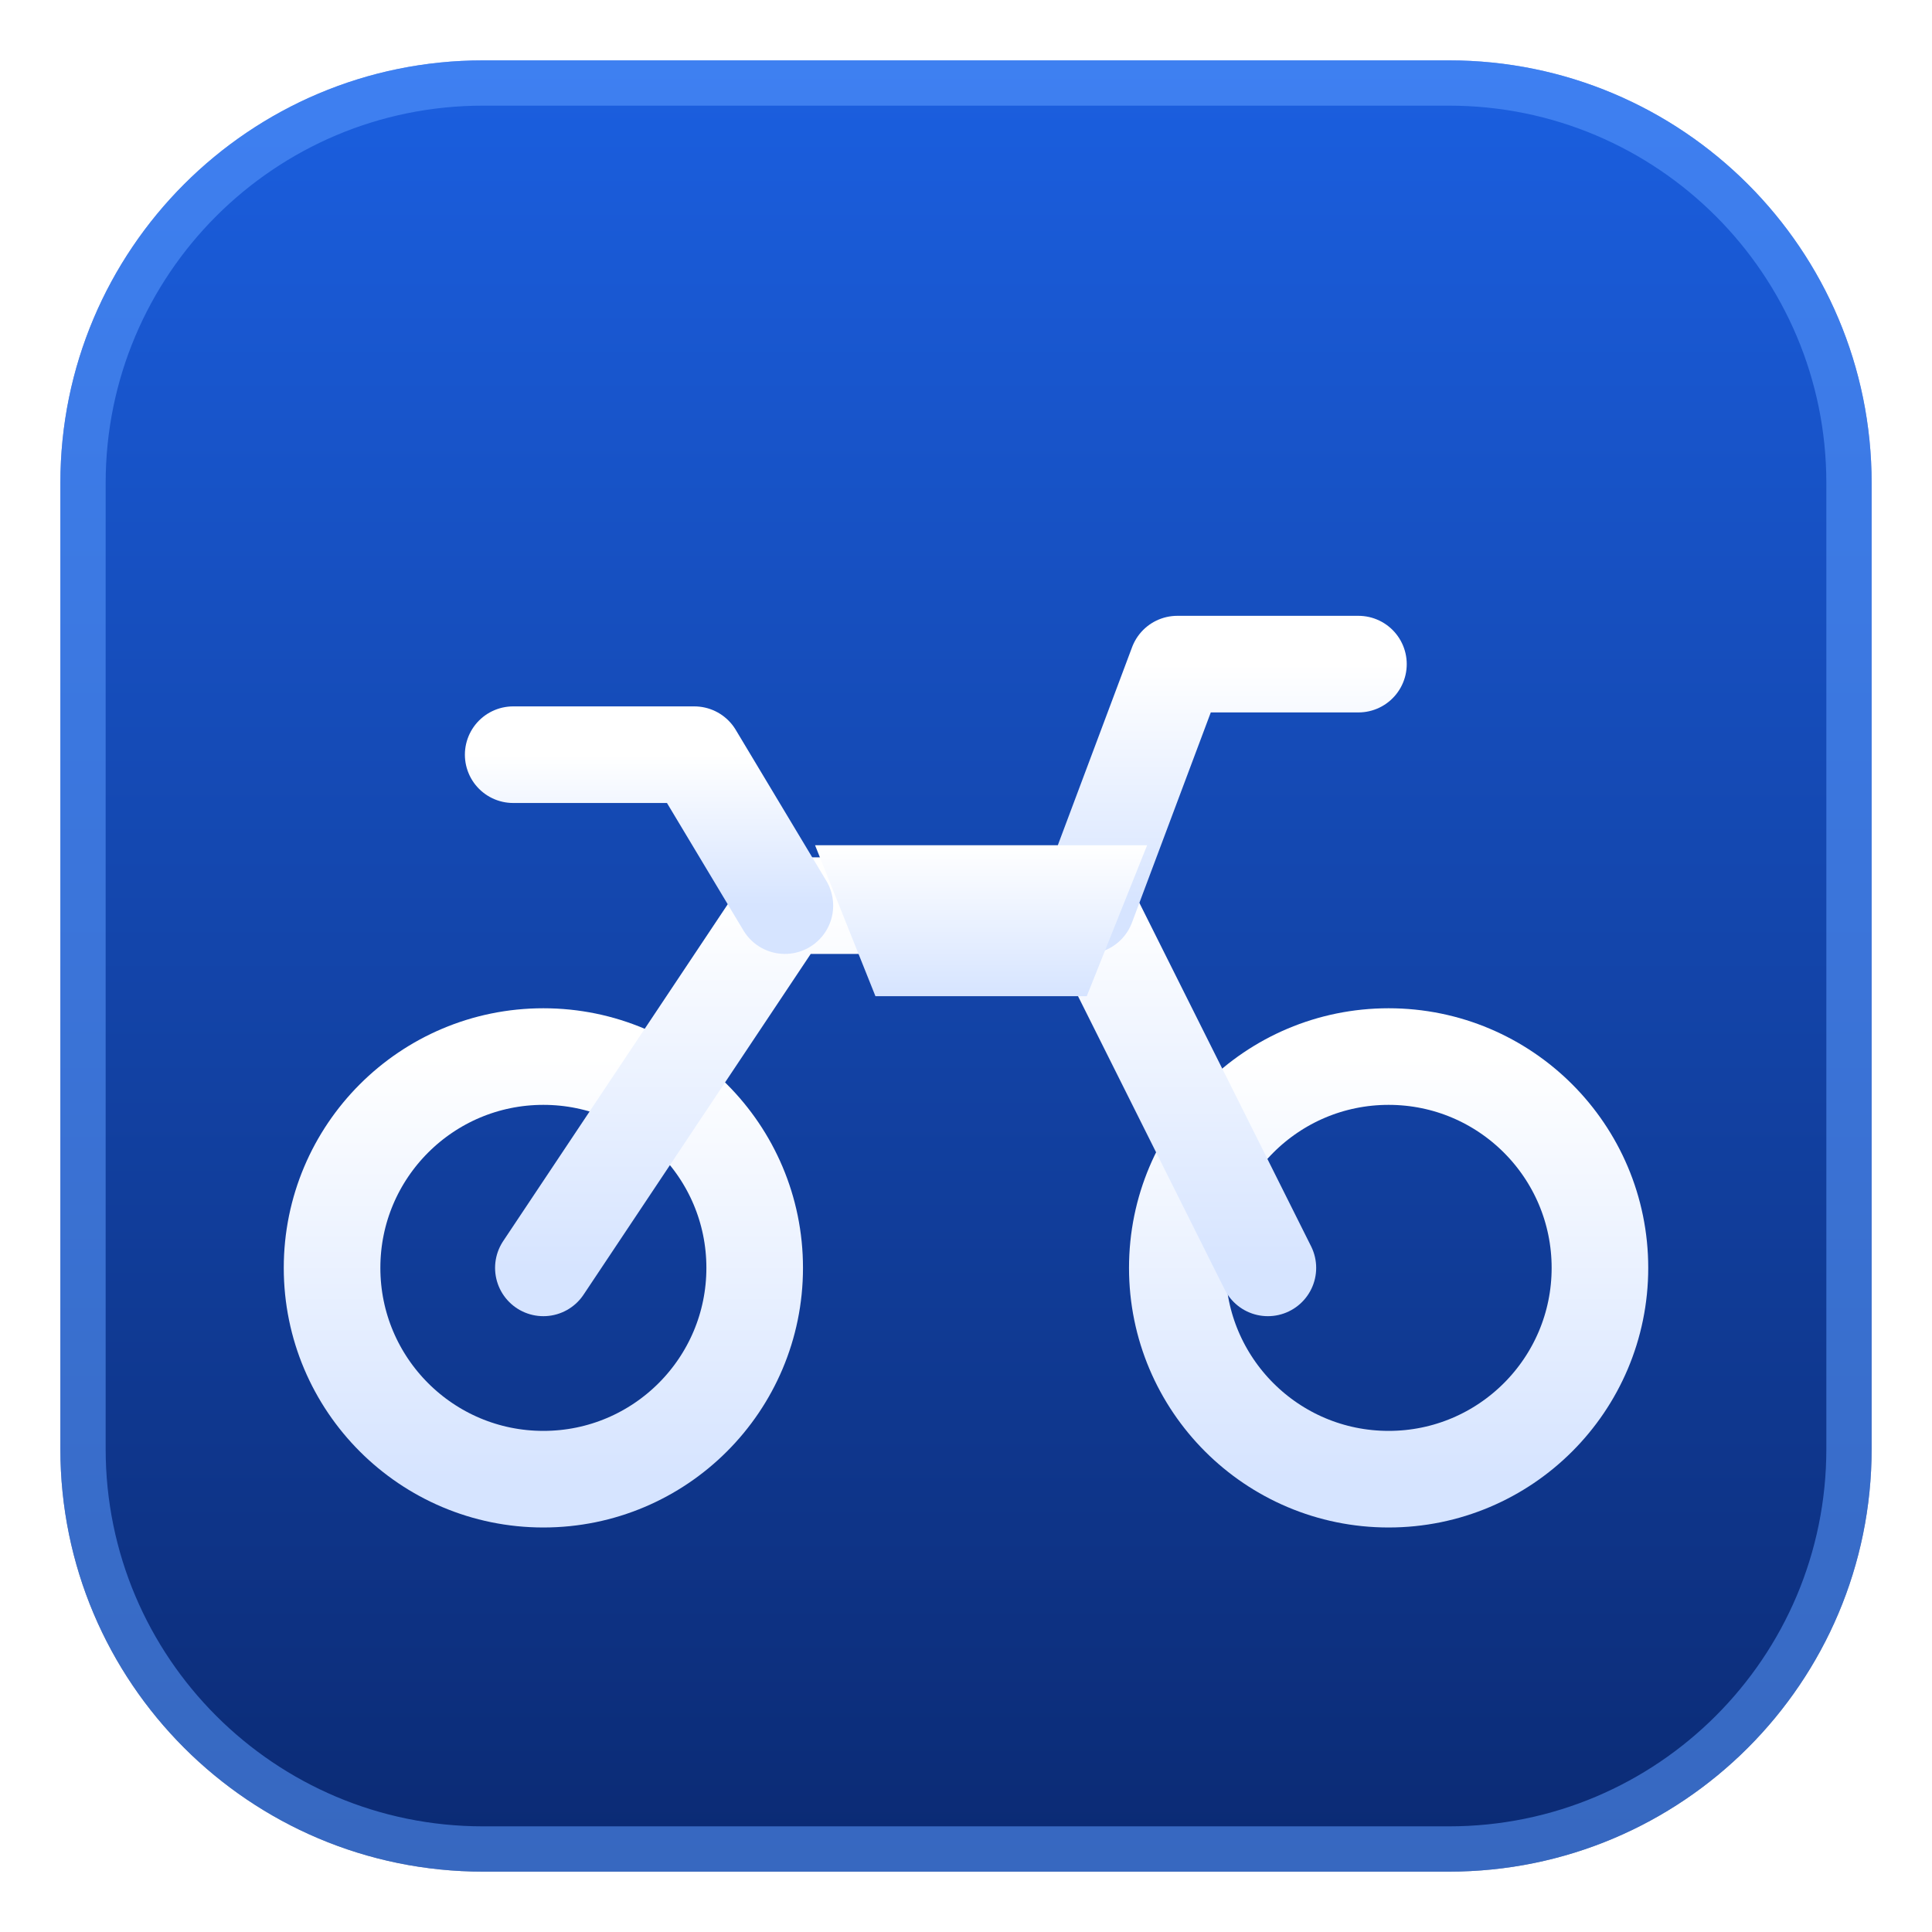
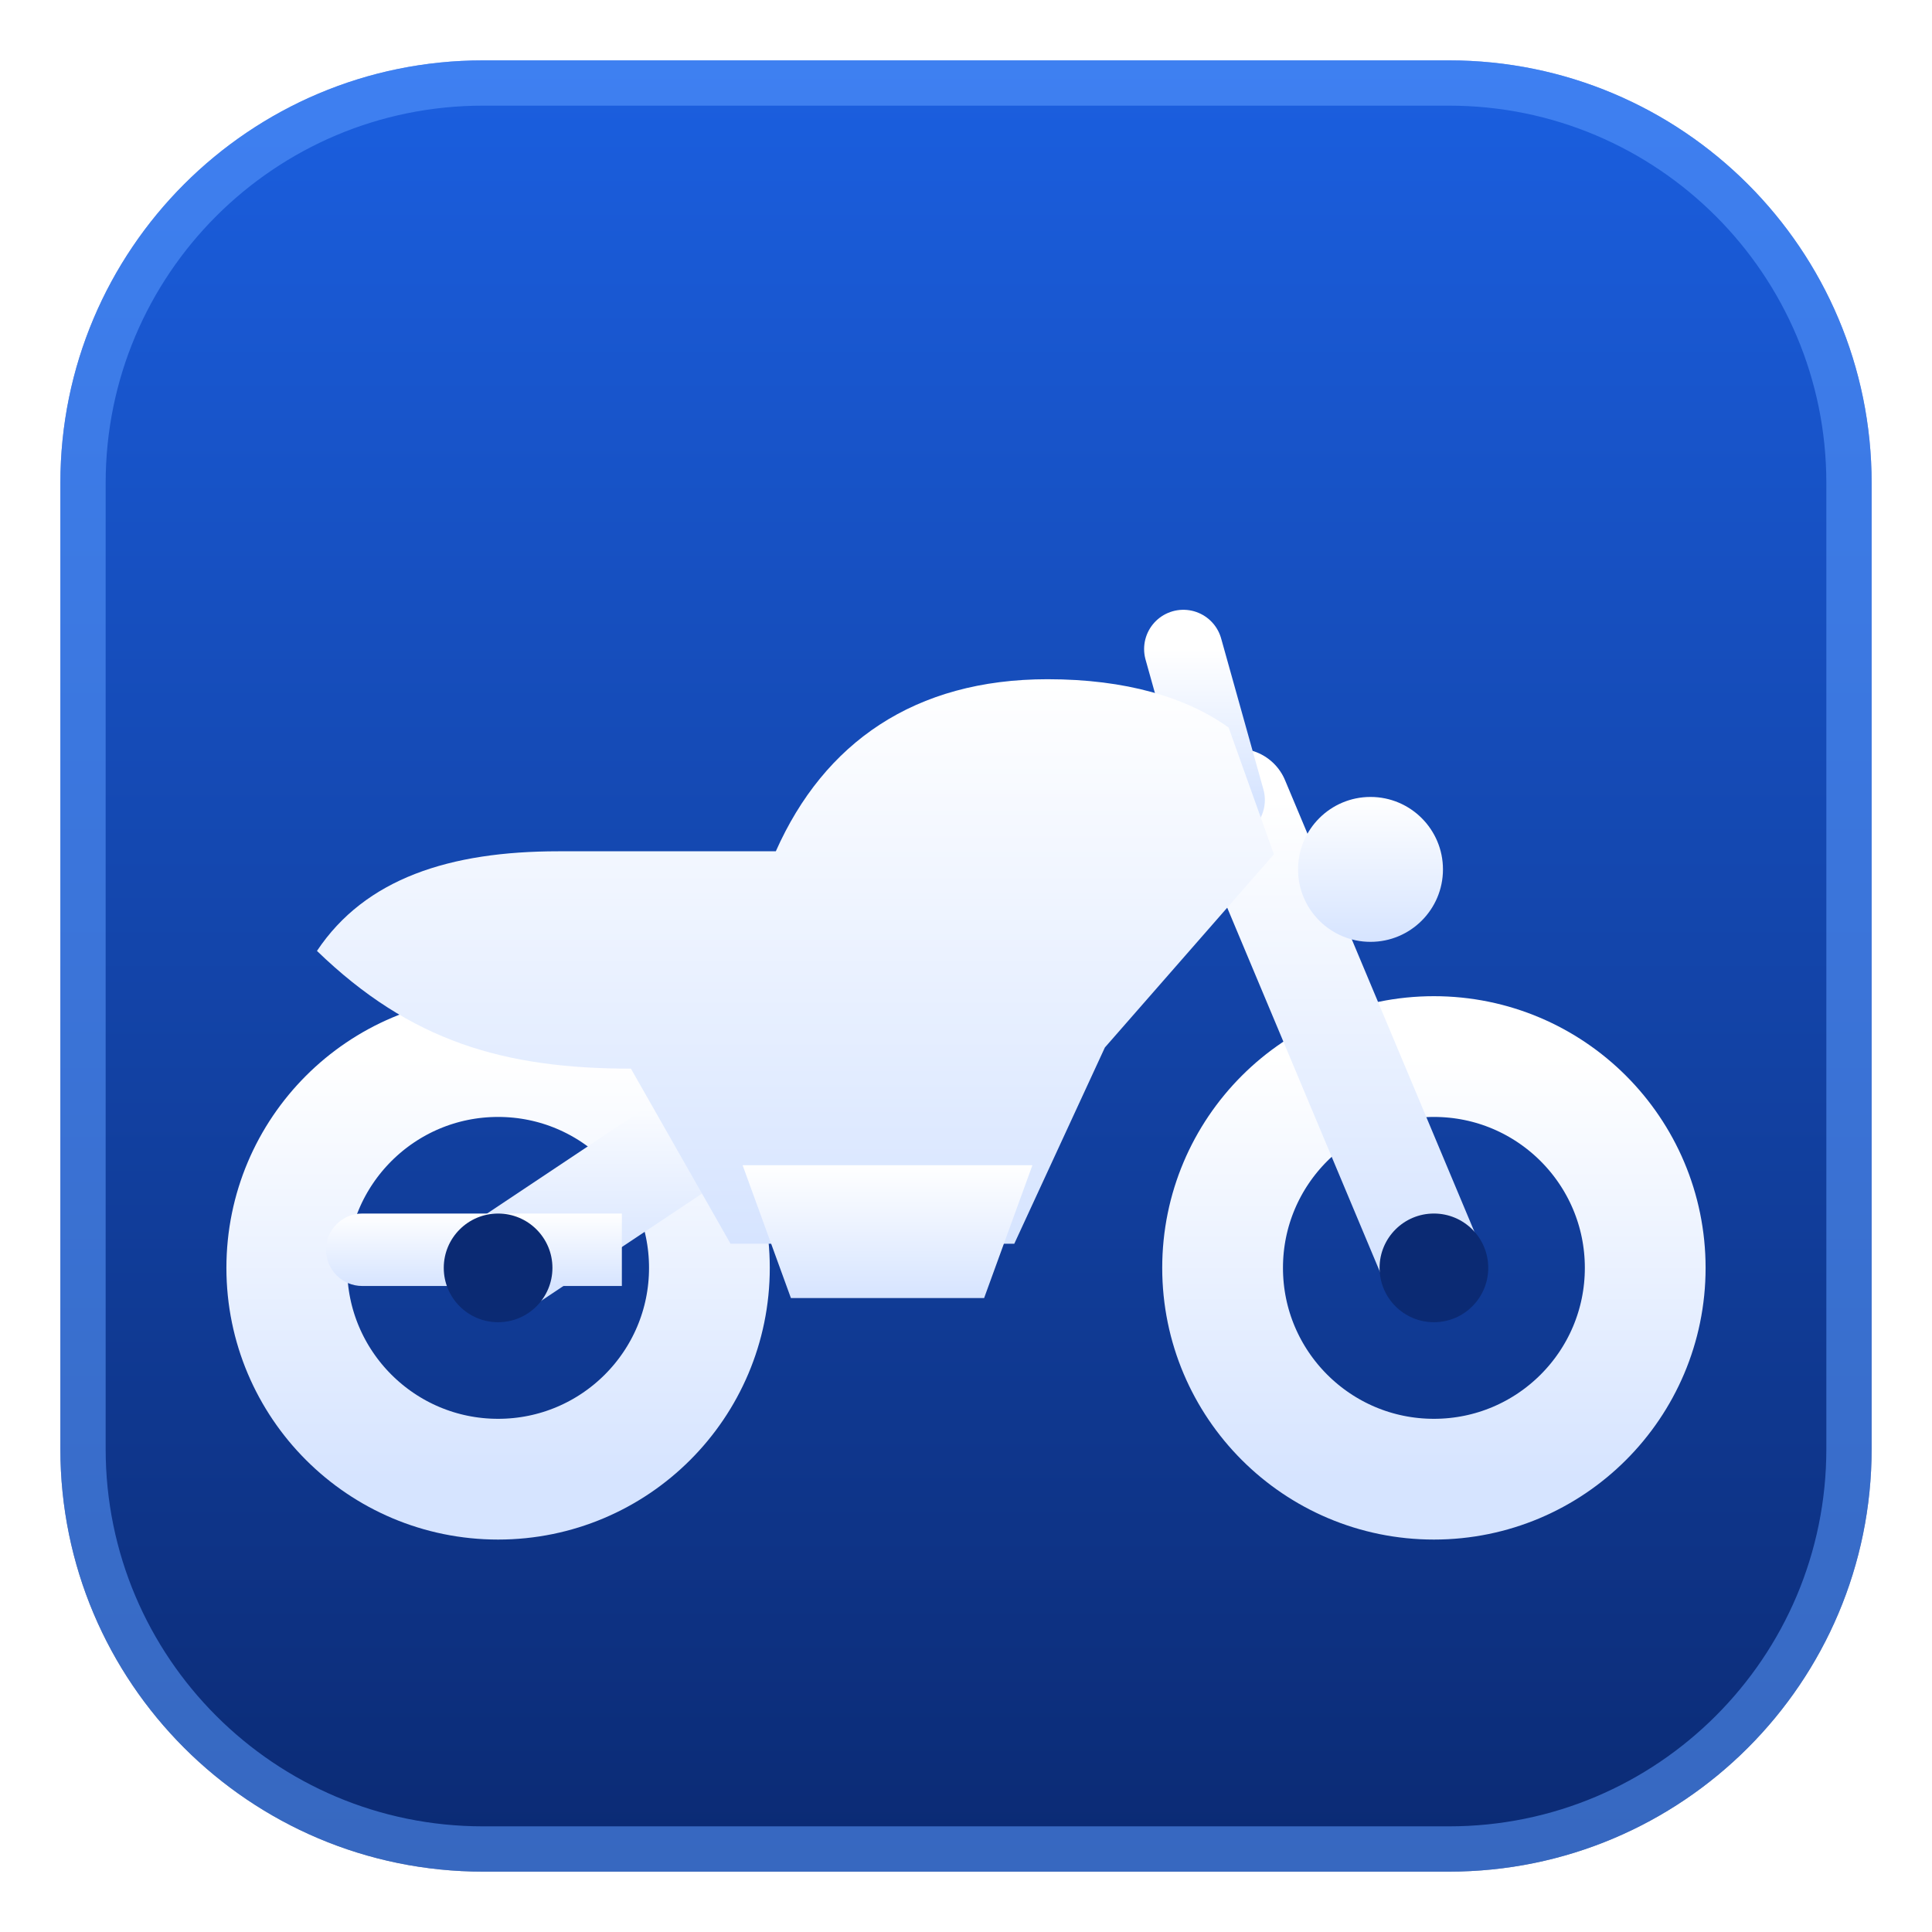
<svg xmlns="http://www.w3.org/2000/svg" viewBox="0 0 64 64" role="img" aria-label="Motos">
  <defs>
    <linearGradient id="g" x1="0" y1="0" x2="0" y2="1">
      <stop offset="0" stop-color="#1b5fe0" />
      <stop offset="1" stop-color="#0b2a73" />
    </linearGradient>
    <linearGradient id="s" x1="0" y1="0" x2="0" y2="1">
      <stop offset="0" stop-color="#ffffff" />
      <stop offset="1" stop-color="#d6e4ff" />
    </linearGradient>
  </defs>
  <rect x="2" y="2" width="60" height="60" rx="14" fill="url(#g)" />
  <rect x="2.75" y="2.75" width="58.5" height="58.5" rx="13.25" fill="none" stroke="#5b9bff" stroke-opacity=".55" stroke-width="1.5" />
-   <g fill="none" stroke="url(#s)" stroke-width="3.2" stroke-linecap="round" stroke-linejoin="round">
-     <circle cx="18" cy="42" r="7" />
-     <circle cx="46" cy="42" r="7" />
-     <path d="M18 42l8-12h10l6 12" />
-     <path d="M36 30l3-8h6" />
-     <path d="M26 30l-3-5h-6" />
-     <path d="M30 42h12" />
+   <g fill="none" stroke="url(#s)" stroke-linecap="round" stroke-linejoin="round">
+     <circle cx="16.5" cy="42" r="7" stroke-width="4" />
+     <circle cx="47.5" cy="42" r="7" stroke-width="4" />
+     <path d="M16.5 42l9-6" stroke-width="3.4" />
+     <path d="M47.5 42l-6.5-15.5" stroke-width="3.4" />
+     <path d="M37.5 21.5h6" stroke-width="3" />
+     <path d="M40.6 26.5l-1.4-5" stroke-width="2.6" />
  </g>
  <g fill="url(#s)">
-     <path d="M27 28h11l-2 5H29z" />
+     <path d="M10.5 31.5c1.6-2.4 4.4-3.3 8-3.3h7.2c1.6-3.6 4.6-5.7 9-5.7 2.6 0 4.6.6 6 1.6l1.5 4.2-5.6 6.4-3 6.5h-9.4l-3.3-5.8c-4.2 0-7.3-.9-10.4-3.9z" />
+     <path d="M24.6 38.6h9.6l-1.6 4.4h-6.4z" />
+     <path d="M12 40.2h8.6v2.4H12a1.2 1.2 0 0 1 0-2.4z" />
+     <circle cx="45.4" cy="28.8" r="2.4" />
+   </g>
+   <g fill="#0b2a73">
+     <circle cx="16.5" cy="42" r="1.8" />
+     <circle cx="47.5" cy="42" r="1.8" />
  </g>
</svg>
